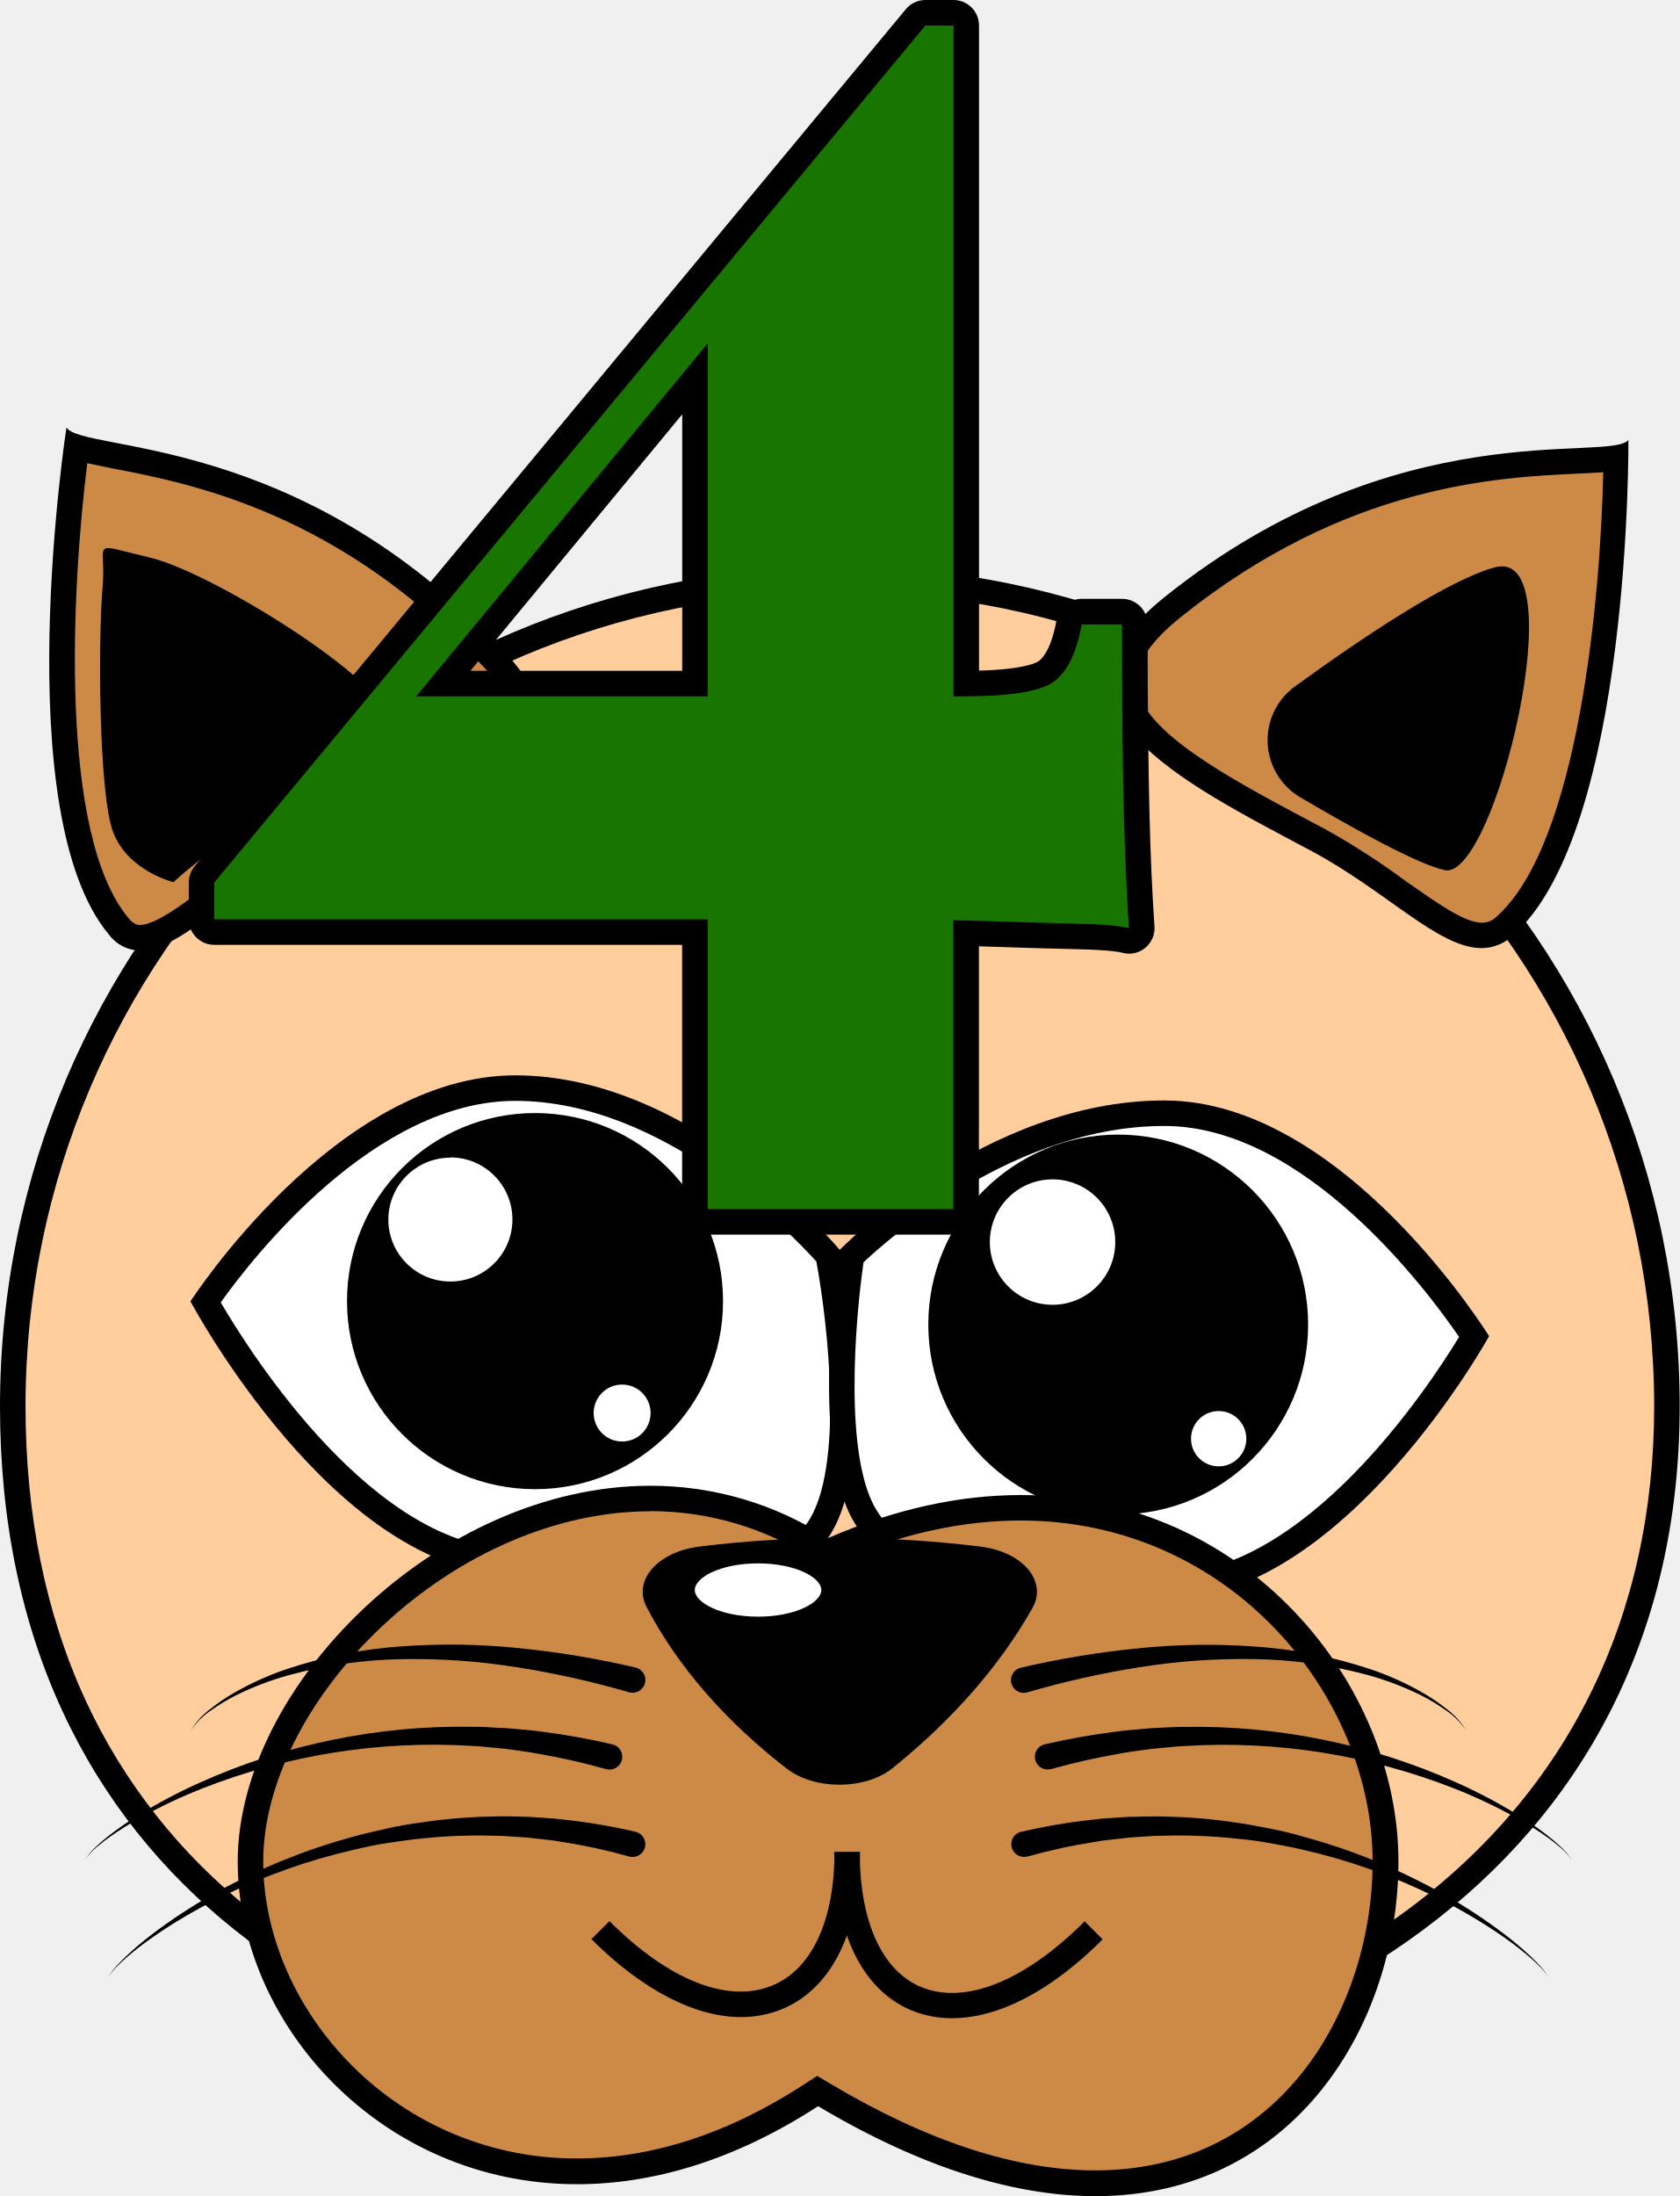
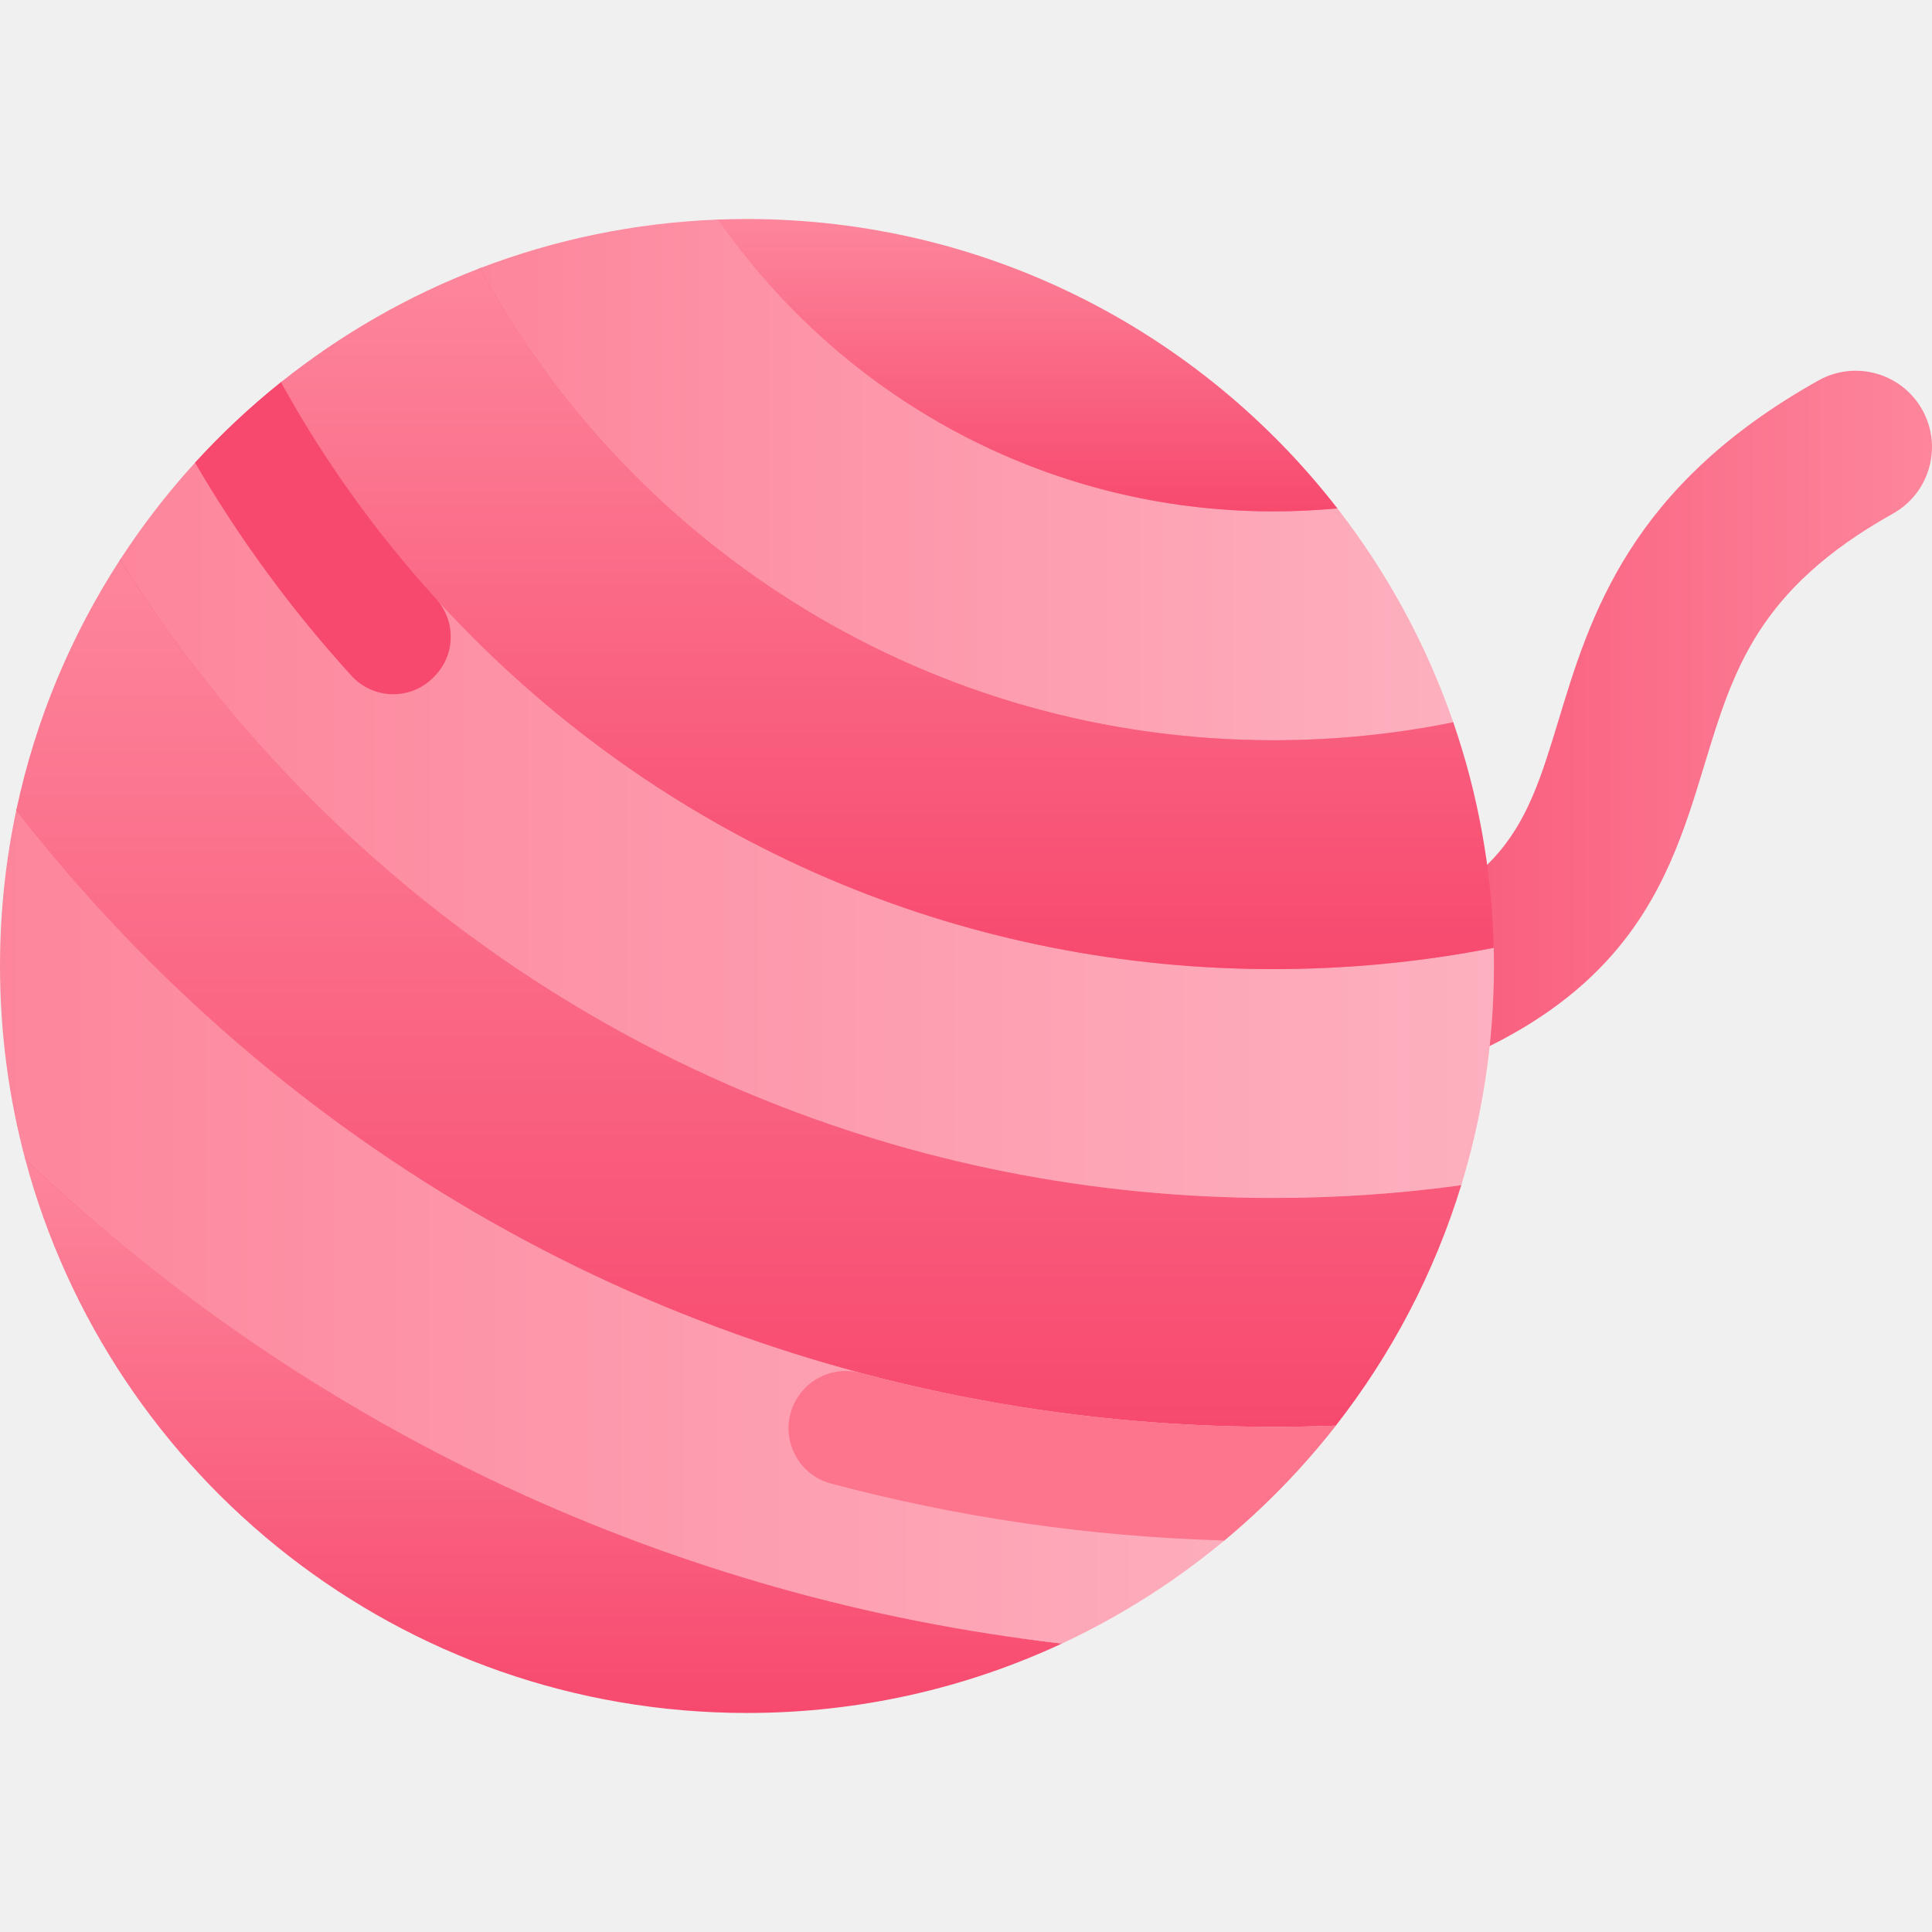
- <svg xmlns="http://www.w3.org/2000/svg" viewBox="0 0 329.2 430.3">
-   <defs>
-     <style>.cls-1{fill:#ffce9c;}.cls-2{fill:#fff;}.cls-3{fill:#cc8a46;}.cls-4{fill:#187500;}</style>
-   </defs>
-   <g id="Lager_2" data-name="Lager 2">
-     <g id="Lager_2-2" data-name="Lager 2">
-       <path class="cls-1" d="M160.31,410.17c-45.92,0-84.88-11.73-112.69-33.91C18.1,352.7,2.5,317.88,2.5,275.57c0-89.38,72.72-162.1,162.1-162.1s162.1,72.72,162.1,162.1c0,41.87-17.06,76.66-49.35,100.63C247.85,398.11,206.28,410.17,160.31,410.17Z" />
-       <path d="M164.6,116a159.6,159.6,0,0,1,159.6,159.6c0,41-16.71,75.15-48.34,98.63-29.07,21.58-70.11,33.47-115.55,33.47S76.54,396.13,49.18,374.3A112.88,112.88,0,0,1,16.8,333.24C9,316.33,5,296.93,5,275.57A159.6,159.6,0,0,1,164.6,116m0-5A164.59,164.59,0,0,0,0,275.57c0,90.91,69.4,137.1,160.31,137.1S329.2,366.48,329.2,275.57A164.59,164.59,0,0,0,164.6,111Z" />
-       <path class="cls-2" d="M136.25,308.7A181,181,0,0,1,117,307.28a156.46,156.46,0,0,0-16-1.23c-30.28,0-56.11-42.88-60.7-51,4.87-7,30.56-41.87,60.7-41.87,31.32,0,57.72,28.76,61.3,32.83,1,5.21,7.11,40.73-2.11,53.88C156,305.91,148.37,308.7,136.25,308.7Z" />
-       <path d="M101,215.71c29.21,0,54.22,26.19,59,31.48,2.2,11.86,5.6,40.69-1.83,51.3-3.69,5.26-10.64,7.71-21.87,7.71a179.61,179.61,0,0,1-19-1.41A157.62,157.62,0,0,0,101,303.55c-27.51,0-51.64-37.94-57.74-48.34,6.41-9,30.26-39.5,57.74-39.5m0-5C65.82,210.71,37.33,255,37.33,255s28.49,53.6,63.64,53.6c9.74,0,23.12,2.65,35.28,2.65,10.74,0,20.51-2.07,26-9.84,10.64-15.18,2.39-56.44,2.39-56.44S136.11,210.71,101,210.71Z" />
-       <path class="cls-2" d="M209.07,311.31c-15.16,0-31.68-1.67-39.36-14.08-8-12.85-3.58-45.58-2.76-51.12,4.1-4,30.26-28,61.28-28,30.18,0,55.9,36.52,60.71,43.76-4.65,7.86-30.47,49.08-60.71,49.08-2.8,0-5.76.08-8.89.16C216,311.22,212.55,311.31,209.07,311.31Z" />
-       <path d="M228.23,220.63c27.45,0,51.4,32.08,57.74,41.34-6.15,10.1-30.24,46.5-57.74,46.5-2.84,0-5.81.08-9,.16-3.32.09-6.75.18-10.2.18-14.47,0-30.2-1.53-37.24-12.9-6.44-10.41-4.2-37.17-2.54-48.57,5.43-5.11,30.1-26.71,58.94-26.71m0-5c-35.14,0-63.63,29.29-63.63,29.29s-6.27,38.67,3,53.62c8.24,13.31,25.28,15.27,41.49,15.27,6.76,0,13.39-.34,19.16-.34,35.15,0,63.64-51.65,63.64-51.65s-28.49-46.19-63.64-46.19Z" />
-       <circle cx="104.86" cy="254.95" r="36.85" />
-       <path class="cls-2" d="M88.26,251.61A12.66,12.66,0,1,1,100.92,239,12.67,12.67,0,0,1,88.26,251.61Z" />
-       <path d="M88.26,226.79A12.16,12.16,0,1,1,76.11,239a12.17,12.17,0,0,1,12.15-12.16m0-1A13.16,13.16,0,1,0,101.42,239a13.16,13.16,0,0,0-13.16-13.16Z" />
-       <path class="cls-2" d="M121.93,283a6.08,6.08,0,1,1,6.08-6.08A6.08,6.08,0,0,1,121.93,283Z" />
-       <path d="M121.93,271.3a5.58,5.58,0,1,1-5.58,5.57,5.58,5.58,0,0,1,5.58-5.57m0-1a6.58,6.58,0,1,0,6.58,6.57,6.58,6.58,0,0,0-6.58-6.57Z" />
-       <circle cx="219.16" cy="259.54" r="37.22" />
-       <path class="cls-2" d="M206.29,256.17a12.79,12.79,0,1,1,12.79-12.79A12.8,12.8,0,0,1,206.29,256.17Z" />
-       <path d="M206.29,231.09A12.29,12.29,0,1,1,194,243.38a12.3,12.3,0,0,1,12.28-12.29m0-1a13.29,13.29,0,1,0,13.29,13.29,13.28,13.28,0,0,0-13.29-13.29Z" />
-       <path class="cls-2" d="M238.85,287.82a5.92,5.92,0,1,1,5.92-5.91A5.92,5.92,0,0,1,238.85,287.82Z" />
-       <path d="M238.85,276.49a5.42,5.42,0,1,1-5.42,5.42,5.42,5.42,0,0,1,5.42-5.42m0-1a6.42,6.42,0,1,0,6.42,6.42,6.41,6.41,0,0,0-6.42-6.42Z" />
-       <path class="cls-3" d="M214.67,427.8c-16,0-33.82-5.82-53.09-17.28l-1.33-.79-1.31.85c-15.2,9.87-30.63,14.88-45.86,14.88A64.41,64.41,0,0,1,67.2,406.53C55.67,395,49.06,379.78,49.06,364.73c0-15.83,9-33.73,24-47.87,15.72-14.78,35.52-23.26,54.33-23.26a61.36,61.36,0,0,1,33.45,9.87l1.12.71,1.22-.53c12.5-5.46,24.88-8.23,36.8-8.23,42.79,0,71.54,35.84,71.54,69.31,0,15.9-5.27,31.6-14.46,43.09-7.29,9.11-20.56,20-42.41,20Z" />
-       <path d="M127.42,296.1a58.91,58.91,0,0,1,32.1,9.47l2.25,1.44,2.44-1.07c12.18-5.32,24.23-8,35.81-8,41.29,0,69,34.55,69,66.81,0,15.34-5.07,30.48-13.91,41.53-6.95,8.68-19.61,19-40.46,19-15.51,0-32.94-5.7-51.82-16.93l-2.67-1.59-2.61,1.7c-14.79,9.61-29.76,14.48-44.5,14.48A61.94,61.94,0,0,1,69,404.76c-11.06-11.05-17.41-25.64-17.41-40,0-15.15,8.69-32.37,23.25-46.05,15.26-14.35,34.43-22.58,52.61-22.58m0-5c-41.62,0-80.86,39.28-80.86,73.63,0,31.88,28.15,63.23,66.52,63.23,14.59,0,30.66-4.53,47.23-15.29,20.95,12.47,39.1,17.63,54.37,17.63,39.15,0,59.37-33.92,59.37-65.57,0-34.82-29.73-71.81-74-71.81-11.68,0-24.37,2.58-37.8,8.44a63.88,63.88,0,0,0-34.79-10.26Z" />
-       <path class="cls-3" d="M290.47,183.33c-4.29,0-9.89-4-16.37-8.59a142.79,142.79,0,0,0-15.72-10.15l-3-1.57c-16-8.5-34.09-18.13-35.08-28.61-.45-4.77,2.75-10,9.52-15.39,33.05-26.56,64.36-28,79.4-28.7,3.17-.14,5.61-.26,7.48-.54-.23,15.17-2.39,74.42-21.7,91.67a6.65,6.65,0,0,1-4.57,1.88Z" />
-       <path d="M314.22,92.56c-.5,24.11-4.78,72.67-20.85,87a4,4,0,0,1-2.9,1.25c-3.49,0-9-4-14.92-8.13a144.68,144.68,0,0,0-16-10.31l-3-1.58c-15.42-8.2-32.9-17.49-33.76-26.63-.37-3.89,2.52-8.33,8.6-13.22,32.41-26,62-27.41,77.95-28.14,1.82-.09,3.42-.16,4.84-.26m5-6.36c-3.62,4.57-45.27-5.85-91,30.87-26.75,21.49,3,35.91,28.9,49.73,14.56,7.77,24.84,19,33.27,19a9.05,9.05,0,0,0,6.23-2.52c23.22-20.73,22.57-97.11,22.57-97.11Z" />
-       <path class="cls-3" d="M27.43,183.7a5.17,5.17,0,0,1-4.16-2.22C6.64,161.62,13.05,102.69,15,87.64c1.81.55,4.21,1,7.33,1.61,14.79,2.86,45.56,8.8,74.43,39.84,5,5.37,7.16,9.59,6.42,12.55-1.2,4.84-10.56,8.11-20.47,11.57a182.46,182.46,0,0,0-17.3,6.73c-8.16,3.83-15.22,9.31-21.45,14.13C37.29,179.24,31.54,183.7,27.43,183.7Z" />
-       <path d="M17.1,90.75c1.39.31,3,.61,4.76,1,15.64,3,44.75,8.64,73.07,39.08,6,6.41,6.06,9.31,5.82,10.25-.87,3.53-10.43,6.87-18.86,9.81a183.13,183.13,0,0,0-17.54,6.83c-8.42,3.95-15.59,9.51-21.92,14.42-5.78,4.47-11.75,9.1-15,9.1-.39,0-1.13,0-2.24-1.33-13.84-16.52-11.07-65.18-8.09-89.12m-4.08-7s-11.65,75.49,8.34,99.35a7.67,7.67,0,0,0,6.07,3.12c9.22,0,21.89-15.94,39.05-24C90.29,151,119.67,150,98.59,127.39,58.66,84.47,16,88.78,13,83.73Z" />
-       <path d="M154.23,346.58c-12-9.26-21.47-20.1-27.51-31.71-2.71-5.21,2.15-10.78,10.31-11.82a224.33,224.33,0,0,1,55.11,0c8.29,1,13.18,6.76,10.23,12-6.4,11.37-15.76,22-27.43,31.41C169.6,350.75,159.71,350.8,154.23,346.58Z" />
-       <path d="M145.23,395.24c-9,0-19.33-5.28-29.32-15.27l3.54-3.53c11.61,11.61,23.25,16.21,31.93,12.61,7.74-3.2,12.17-12.74,12.17-26.17h5c0,15.56-5.56,26.78-15.25,30.79A21,21,0,0,1,145.23,395.24Z" />
-       <path d="M186.62,395.46a20.7,20.7,0,0,1-8-1.54c-9.61-4-15.12-15.29-15.12-31h5c0,13.62,4.39,23.25,12,26.42,8.64,3.57,20.32-1.11,32.08-12.86l3.53,3.53C206.06,390.1,195.68,395.46,186.62,395.46Z" />
-       <path d="M123.29,331.6a176.16,176.16,0,0,0-21.92-4.9A128.2,128.2,0,0,0,79,325.1a89.94,89.94,0,0,0-22.25,3.11,57.37,57.37,0,0,0-10.53,4,37.24,37.24,0,0,0-4.84,2.92,14.33,14.33,0,0,0-4,4,14.41,14.41,0,0,1,3.79-4.22,37.89,37.89,0,0,1,4.73-3.22A58.62,58.62,0,0,1,56.34,327a91.17,91.17,0,0,1,22.5-4.41,130.91,130.91,0,0,1,23,.37,178.11,178.11,0,0,1,22.71,3.78,2.5,2.5,0,1,1-1.12,4.88Z" />
-       <path d="M118.7,346.63a131.1,131.1,0,0,0-13-2.95c-2.19-.43-4.4-.66-6.61-1l-3.33-.32c-1.11-.12-2.22-.21-3.34-.26a123.68,123.68,0,0,0-52.78,8.35,99.66,99.66,0,0,0-12.23,5.79,64.11,64.11,0,0,0-5.74,3.59c-.92.65-1.82,1.34-2.68,2.08a10.6,10.6,0,0,0-2.28,2.49,10.71,10.71,0,0,1,2.18-2.61c.82-.78,1.7-1.51,2.59-2.21a65.09,65.09,0,0,1,5.61-3.88,99.43,99.43,0,0,1,12.07-6.4,123.18,123.18,0,0,1,26-8.38,124.94,124.94,0,0,1,27.38-2.56c1.15,0,2.3,0,3.45.1s2.3.1,3.45.18c2.29.22,4.59.36,6.88.69A138,138,0,0,1,120,341.79a2.5,2.5,0,0,1-1.08,4.89l-.1,0Z" />
-       <path d="M123.29,363.77a112.09,112.09,0,0,0-13.23-2.87l-1.67-.27-1.69-.19-3.37-.38c-2.26-.13-4.52-.35-6.79-.36a103,103,0,0,0-13.6.52c-2.27.2-4.52.56-6.77.88s-4.49.8-6.71,1.33a117.52,117.52,0,0,0-25.83,9.15,104.81,104.81,0,0,0-12,6.85c-1.91,1.28-3.79,2.61-5.57,4.07-.89.73-1.76,1.48-2.59,2.28a13,13,0,0,0-2.23,2.61,12.94,12.94,0,0,1,2.12-2.72c.8-.84,1.64-1.64,2.5-2.4,1.72-1.55,3.55-3,5.41-4.35a106.08,106.08,0,0,1,11.73-7.45A118.6,118.6,0,0,1,68.85,360c2.24-.64,4.52-1.15,6.8-1.67s4.58-.91,6.9-1.22a105.74,105.74,0,0,1,14-1.17c2.35-.1,4.69,0,7,.06l3.52.23,1.76.13,1.76.2a115.59,115.59,0,0,1,13.92,2.36,2.5,2.5,0,1,1-1.06,4.89l-.1,0Z" />
-       <path d="M200.17,326.76A178.27,178.27,0,0,1,222.89,323a130.78,130.78,0,0,1,23-.37A91.16,91.16,0,0,1,268.39,327a58.62,58.62,0,0,1,10.45,4.68,37.78,37.78,0,0,1,4.72,3.22,14.31,14.31,0,0,1,3.8,4.22,14.36,14.36,0,0,0-4-4,37.13,37.13,0,0,0-4.83-2.92,57.92,57.92,0,0,0-10.53-4,89.94,89.94,0,0,0-22.25-3.11,128.38,128.38,0,0,0-22.41,1.6,177,177,0,0,0-21.92,4.9,2.5,2.5,0,1,1-1.39-4.8Z" />
-       <path d="M204.77,341.79a137,137,0,0,1,13.63-2.44c2.28-.33,4.59-.47,6.88-.69,1.15-.08,2.3-.12,3.45-.18s2.3-.11,3.45-.1a124.85,124.85,0,0,1,27.37,2.56,123.08,123.08,0,0,1,26,8.38,98.57,98.57,0,0,1,12.06,6.4,62.13,62.13,0,0,1,5.61,3.88c.9.7,1.77,1.43,2.6,2.21a10.71,10.71,0,0,1,2.18,2.61,10.6,10.6,0,0,0-2.28-2.49c-.86-.74-1.76-1.43-2.68-2.08a64.27,64.27,0,0,0-5.75-3.59,98.29,98.29,0,0,0-12.23-5.79,123.6,123.6,0,0,0-52.77-8.35c-1.12.05-2.23.14-3.34.26l-3.33.32c-2.21.32-4.43.55-6.62,1a130.91,130.91,0,0,0-13,2.95l-.08,0a2.5,2.5,0,0,1-1.29-4.83Z" />
-       <path d="M200.17,358.93a115.75,115.75,0,0,1,13.93-2.36l1.75-.2,1.76-.13,3.52-.23c2.35,0,4.7-.16,7.05-.06a105.74,105.74,0,0,1,14,1.17c2.32.31,4.61.78,6.9,1.22s4.56,1,6.8,1.67a118.6,118.6,0,0,1,25.8,10.46,106.08,106.08,0,0,1,11.73,7.45c1.86,1.37,3.68,2.8,5.41,4.35.86.76,1.7,1.56,2.5,2.4a12.94,12.94,0,0,1,2.12,2.72,13,13,0,0,0-2.23-2.61c-.83-.8-1.7-1.55-2.6-2.28-1.78-1.46-3.65-2.79-5.56-4.07a104.81,104.81,0,0,0-11.95-6.85,117.52,117.52,0,0,0-25.83-9.15c-2.22-.53-4.47-.92-6.71-1.33s-4.5-.68-6.77-.88a103.18,103.18,0,0,0-13.61-.52c-2.26,0-4.52.23-6.78.36l-3.38.38-1.68.19-1.67.27a112.25,112.25,0,0,0-13.24,2.87l-.09,0a2.5,2.5,0,0,1-1.27-4.84Z" />
-       <path d="M254.84,156.23a13,13,0,0,1-1.05-21.72c12.64-9.18,29.89-20.83,39.18-23.34,15.79-4.27,0,61.46-9.82,59.33C277.87,169.35,265.32,162.41,254.84,156.23Z" />
-       <path d="M34,172.86c6.74-6.32,24-18.11,30.33-18.53a12.83,12.83,0,0,0,11.8-13.18c0-7.46-34.46-29-46.76-31.9s-8.43-3.37-9.27,5.9-.84,40.44,2.11,48S34,172.86,34,172.86Z" />
-       <path class="cls-2" d="M148.57,317.28c-7,0-12.9-2.62-12.9-5.72s5.91-5.72,12.9-5.72,12.9,2.62,12.9,5.72S155.56,317.28,148.57,317.28Z" />
-       <path d="M148.57,306.34c7.3,0,12.4,2.75,12.4,5.22s-5.1,5.22-12.4,5.22-12.4-2.75-12.4-5.22,5.09-5.22,12.4-5.22m0-1c-7.4,0-13.4,2.79-13.4,6.22s6,6.22,13.4,6.22S162,315,162,311.56s-6-6.22-13.4-6.22Z" />
-       <path class="cls-4" d="M138.71,239.42a2.5,2.5,0,0,1-2.5-2.5V182.64H42a2.49,2.49,0,0,1-2.5-2.5v-7.22a2.53,2.53,0,0,1,.57-1.6L179.45,3.4a2.51,2.51,0,0,1,1.92-.9h5.51a2.5,2.5,0,0,1,2.5,2.5V133.94c11.15,0,14.73-1.59,15.88-2.53,2-1.66,3.47-4.86,4.28-9.5a2.49,2.49,0,0,1,2.46-2.07h7.91a2.5,2.5,0,0,1,2.5,2.5c0,15.55.12,27.8.35,36.41s.57,16.37,1,22.94a2.48,2.48,0,0,1-.92,2.12,2.51,2.51,0,0,1-1.57.56,2.6,2.6,0,0,1-.68-.1c-1-.27-3.33-.63-9.19-.77-4.91-.11-10.77-.28-17.4-.51l-4.64-.13v54.06a2.5,2.5,0,0,1-2.5,2.5Zm-2.5-105.48V74.23L86.89,133.94Z" />
-       <path d="M186.88,5V136.44h2.06q14.12,0,17.9-3.09c2.52-2.07,4.24-5.73,5.16-11h7.91q0,23.4.35,36.47t1,23.06q-2.41-.69-9.81-.87t-17.37-.51c-2.41-.08-4.82-.13-7.23-.19v56.62H138.71V180.14H42v-7.22L181.37,5h5.51M81.58,136.44h57.13V67.28L81.58,136.44M186.88,0h-5.51a5,5,0,0,0-3.84,1.81L38.17,169.73A4.94,4.94,0,0,0,37,172.92v7.22a5,5,0,0,0,5,5h91.69v51.78a5,5,0,0,0,5,5h48.17a5,5,0,0,0,5-5v-51.5l2.06.07c6.64.23,12.5.4,17.43.51,6.27.15,8.13.56,8.55.67a4.94,4.94,0,0,0,1.37.2,5,5,0,0,0,5-5.35c-.46-6.54-.8-14.23-1-22.84s-.35-20.81-.35-36.34a5,5,0,0,0-5-5H212a5,5,0,0,0-4.93,4.14c-.87,5-2.33,7.12-3.4,8-.22.18-2.33,1.67-11.79,1.93V5a5,5,0,0,0-5-5ZM92.2,131.44l41.51-50.26v50.26Z" />
+ <svg xmlns="http://www.w3.org/2000/svg" xmlns:xlink="http://www.w3.org/1999/xlink" id="Capa_1" enable-background="new 0 0 502 502" height="512" viewBox="0 0 502 502" width="512">
+   <linearGradient id="lg1">
+     <stop offset="0" stop-color="#f7496e" />
+     <stop offset="1" stop-color="#fd869c" />
+   </linearGradient>
+   <linearGradient id="SVGID_1_" gradientUnits="userSpaceOnUse" x1="316.135" x2="502" xlink:href="#lg1" y1="192.075" y2="192.075" />
+   <linearGradient id="SVGID_2_" gradientUnits="userSpaceOnUse" x1="4.232" x2="388.119" xlink:href="#lg1" y1="242.051" y2="242.051" />
+   <linearGradient id="lg2">
+     <stop offset="0" stop-color="#fd869c" />
+     <stop offset="1" stop-color="#fdb0bf" />
+   </linearGradient>
+   <linearGradient id="SVGID_3_" gradientUnits="userSpaceOnUse" x1="124.679" x2="377.614" xlink:href="#lg2" y1="124.696" y2="124.696" />
+   <linearGradient id="SVGID_4_" gradientUnits="userSpaceOnUse" x1="141.25" x2="141.25" xlink:href="#lg1" y1="445.089" y2="301.303" />
+   <linearGradient id="SVGID_5_" gradientUnits="userSpaceOnUse" x1="191.959" x2="191.959" xlink:href="#lg1" y1="370.738" y2="145.474" />
+   <linearGradient id="SVGID_6_" gradientUnits="userSpaceOnUse" x1="31.18" x2="388.179" xlink:href="#lg2" y1="205.291" y2="205.291" />
+   <linearGradient id="SVGID_7_" gradientUnits="userSpaceOnUse" x1="230.556" x2="230.556" xlink:href="#lg1" y1="251.808" y2="69.696" />
+   <linearGradient id="SVGID_8_" gradientUnits="userSpaceOnUse" x1="267.098" x2="267.098" xlink:href="#lg1" y1="132.877" y2="56.911" />
+   <linearGradient id="SVGID_9_" gradientUnits="userSpaceOnUse" x1="0" x2="347.088" xlink:href="#lg2" y1="318.79" y2="318.79" />
+   <g>
+     <g>
+       <path d="m335.941 287.816c-9.141 0-17.36-6.36-19.359-15.659-2.302-10.703 4.509-21.244 15.212-23.545 27.291-5.868 45.675-14.218 56.203-25.526 8.965-9.63 12.511-21.294 16.998-36.06 8.224-27.059 18.458-60.735 67.503-88.168 9.558-5.344 21.633-1.93 26.976 7.623 5.344 9.554 1.931 21.632-7.623 26.976-35.111 19.639-41.513 40.705-48.926 65.097-10.168 33.456-21.694 71.377-102.798 88.815-1.403.302-2.805.447-4.186.447z" fill="url(#SVGID_1_)" />
    </g>
+     <path d="m186.701 57.049-62.022 12.647-51.686 29.613-41.813 46.165-26.948 65.055 2.349 90.774 97.918 105.064 171.419 20.685 42.202-26.781 28.968-29.84 32.597-62.478 8.434-61.676-10.505-58.593-30.119-55.59z" fill="url(#SVGID_2_)" />
+     <path d="m377.614 187.684c-15.094 3.053-30.714 4.658-46.71 4.658-89.029 0-166.473-49.584-206.225-122.647 19.376-7.423 40.238-11.834 62.022-12.646 31.635 45.778 84.47 75.828 144.203 75.828 5.6 0 11.13-.268 16.591-.783 12.884 16.591 23.131 35.333 30.119 55.59z" fill="url(#SVGID_3_)" />
+     <path d="m275.918 427.052c-24.866 11.576-52.597 18.038-81.834 18.038-89.792 0-165.343-60.982-187.504-143.787 74.649 70.565 168.396 114.133 269.338 125.749z" fill="url(#SVGID_4_)" />
+     <path d="m379.685 307.953c-7.027 22.924-18.177 44.034-32.597 62.478-5.382.208-10.773.307-16.184.307-110.318 0-214.035-42.964-292.043-120.972-12.448-12.448-24.004-25.55-34.629-39.237 4.995-23.548 14.252-45.511 26.948-65.055 14.024 22.29 30.654 43.172 49.733 62.25 66.769 66.769 155.561 103.549 249.992 103.549 16.461 0 32.754-1.12 48.78-3.32z" fill="url(#SVGID_5_)" />
+     <path d="m388.179 251.005c0 19.822-2.973 38.94-8.494 56.948-16.026 2.2-32.319 3.32-48.781 3.32-94.431 0-183.222-36.779-249.992-103.549-19.078-19.078-35.709-39.961-49.733-62.25 11.378-17.552 25.52-33.142 41.814-46.165 13.251 24.064 30 46.403 49.961 66.363 55.55 55.55 129.396 86.135 207.95 86.135 19.425 0 38.573-1.873 57.215-5.53.04 1.566.06 3.142.06 4.728z" fill="url(#SVGID_6_)" />
+     <path d="m388.119 246.277c-18.642 3.657-37.79 5.53-57.215 5.53-78.553 0-152.399-30.585-207.95-86.135-19.96-19.96-36.71-42.3-49.961-66.363 15.471-12.359 32.874-22.408 51.685-29.614 39.752 73.063 117.196 122.647 206.225 122.647 15.996 0 31.616-1.606 46.71-4.658 6.363 18.425 10.021 38.118 10.506 58.593z" fill="url(#SVGID_7_)" />
+     <path d="m347.495 132.094c-5.461.515-10.991.783-16.591.783-59.733 0-112.568-30.05-144.203-75.828 2.448-.089 4.916-.139 7.384-.139 62.388.001 117.909 29.436 153.41 75.184z" fill="url(#SVGID_8_)" />
+     <path d="m113.243 155.497c-15.735-17.279-29.207-36.135-40.249-56.188-7.979 6.377-15.438 13.374-22.313 20.911 11.499 19.763 25.114 38.315 40.639 55.36 5.635 6.186 15.284 6.442 21.201.525l.327-.327c5.557-5.557 5.686-14.47.395-20.281z" fill="#f7496e" />
+     <path d="m347.088 370.431c-18.811 24.073-43.182 43.578-71.17 56.621-100.942-11.616-194.689-55.184-269.337-125.749-4.292-16.036-6.581-32.905-6.581-50.298 0-13.885 1.457-27.423 4.232-40.476 10.624 13.687 22.181 26.789 34.629 39.237 78.008 78.008 181.726 120.972 292.043 120.972 5.411 0 10.803-.099 16.184-.307z" fill="url(#SVGID_9_)" />
+     <path d="m330.904 370.738c-36.743 0-72.751-4.772-107.323-14.012-6.516-1.742-13.384 1.145-16.726 7.004-4.822 8.455-.369 19.222 9.035 21.733 33.031 8.82 67.287 13.823 102.229 14.808 10.682-8.886 20.407-18.883 28.968-29.84-5.38.208-10.772.307-16.183.307z" fill="#fd748d" />
  </g>
</svg>
